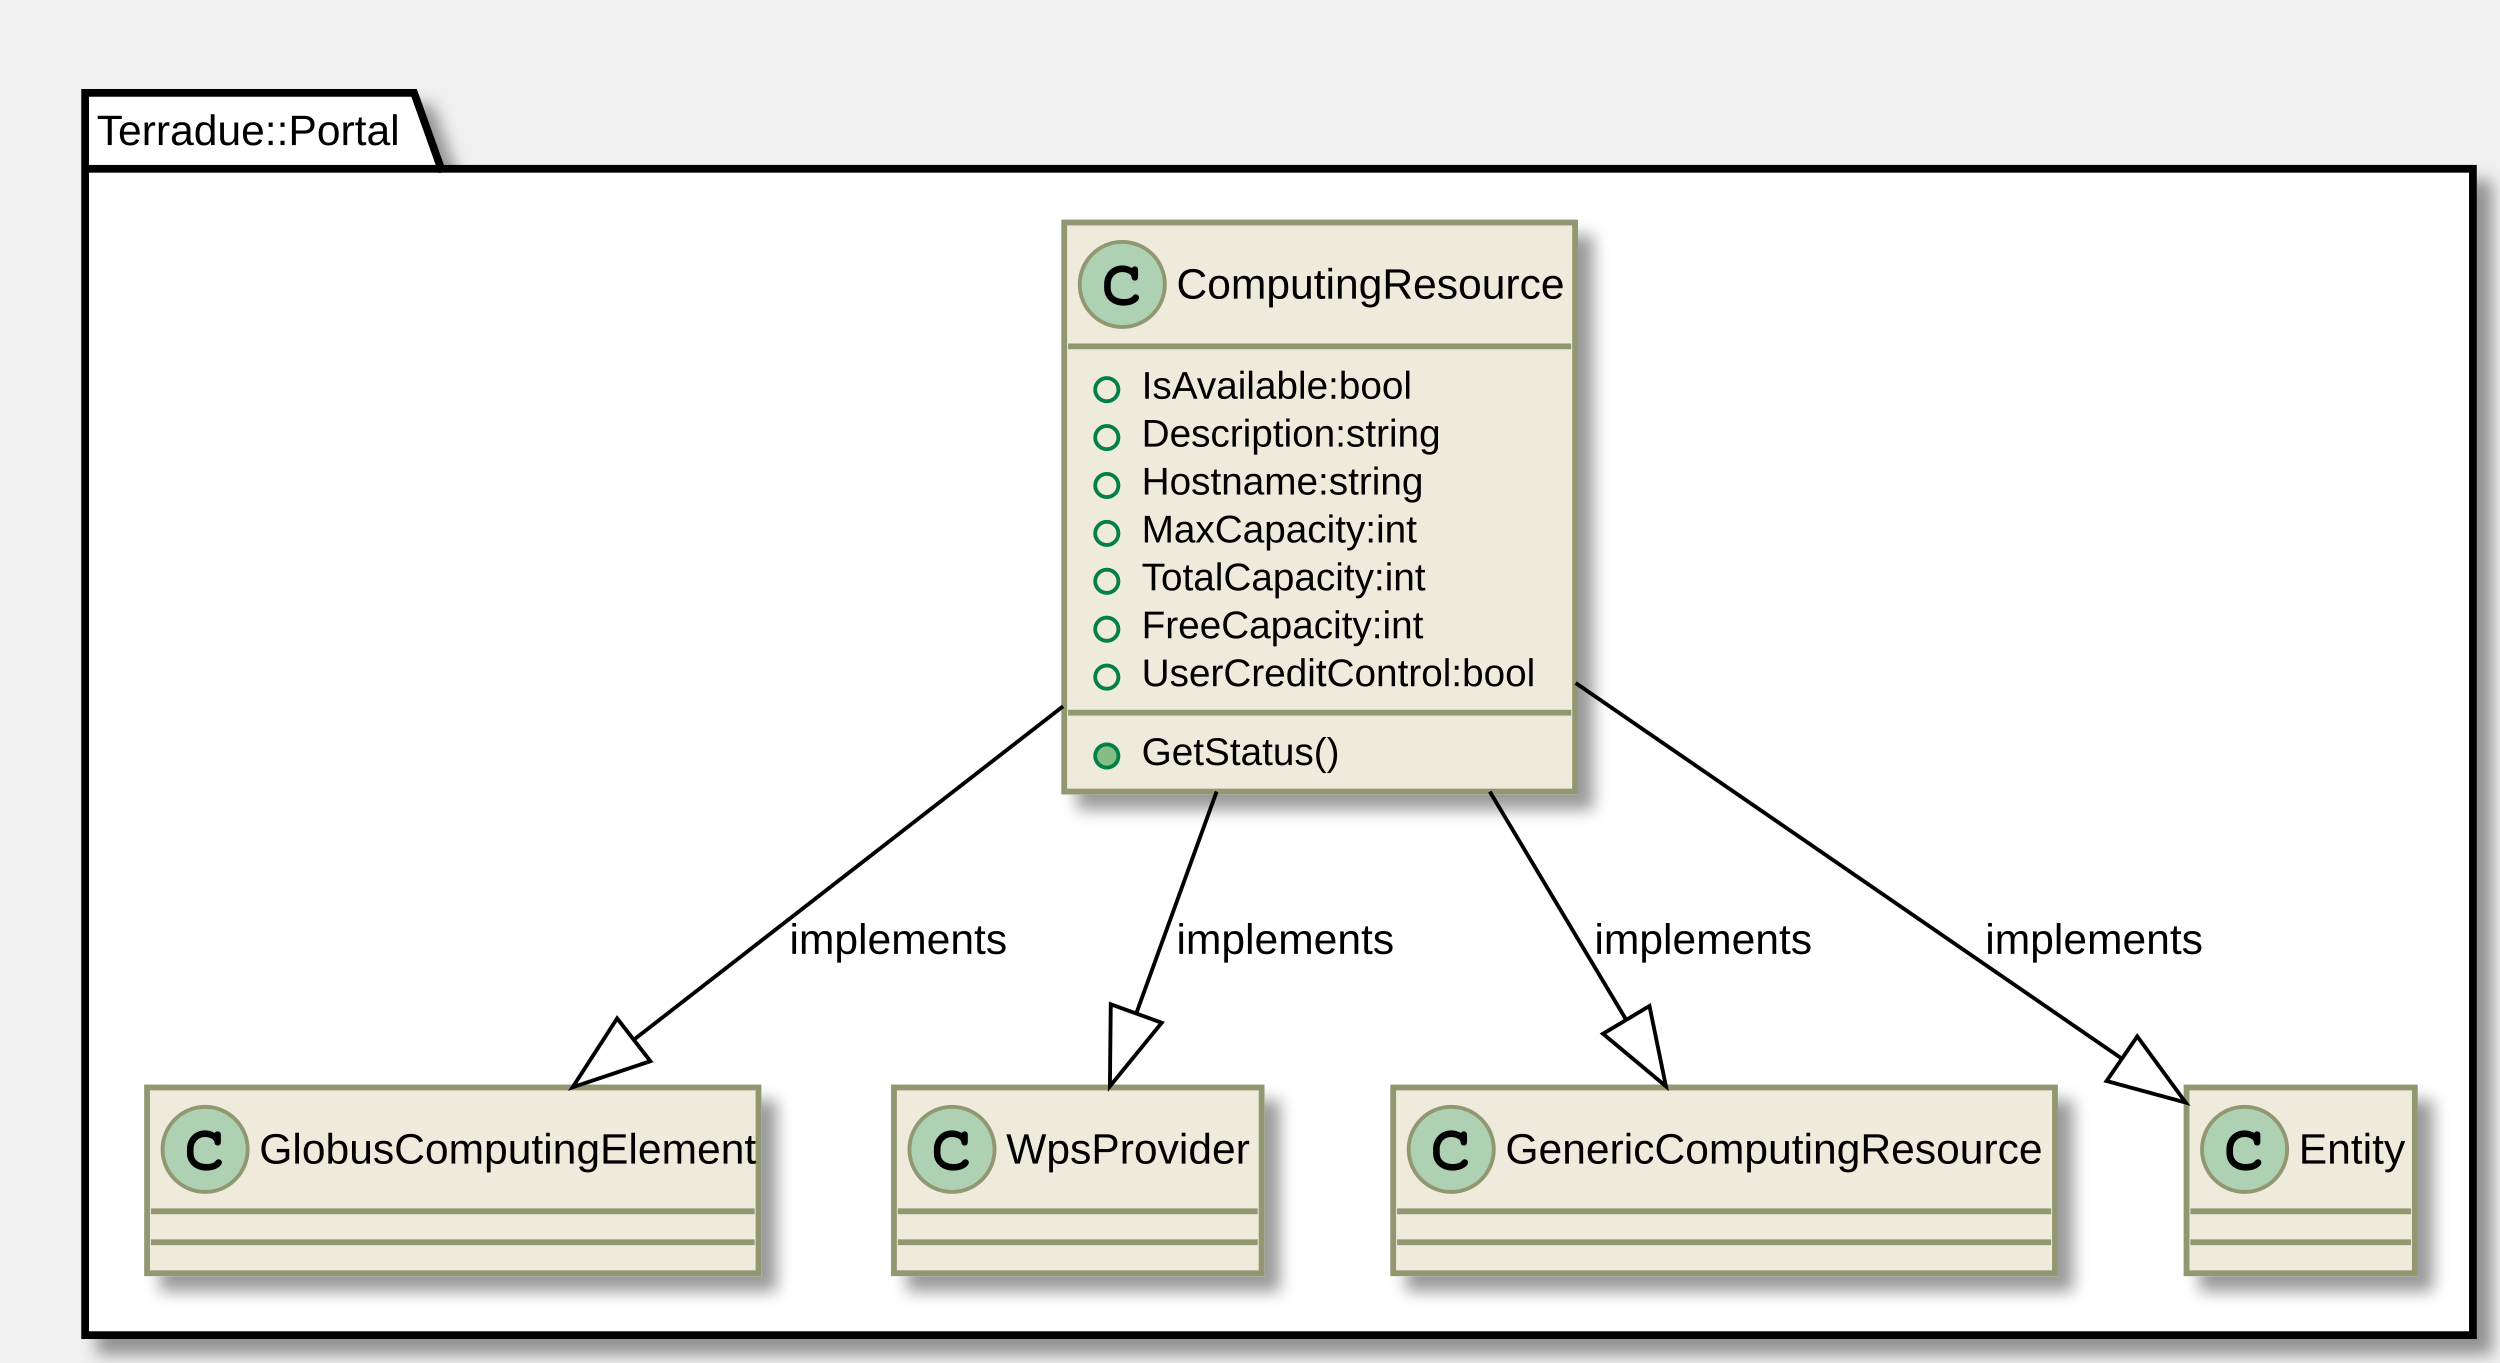
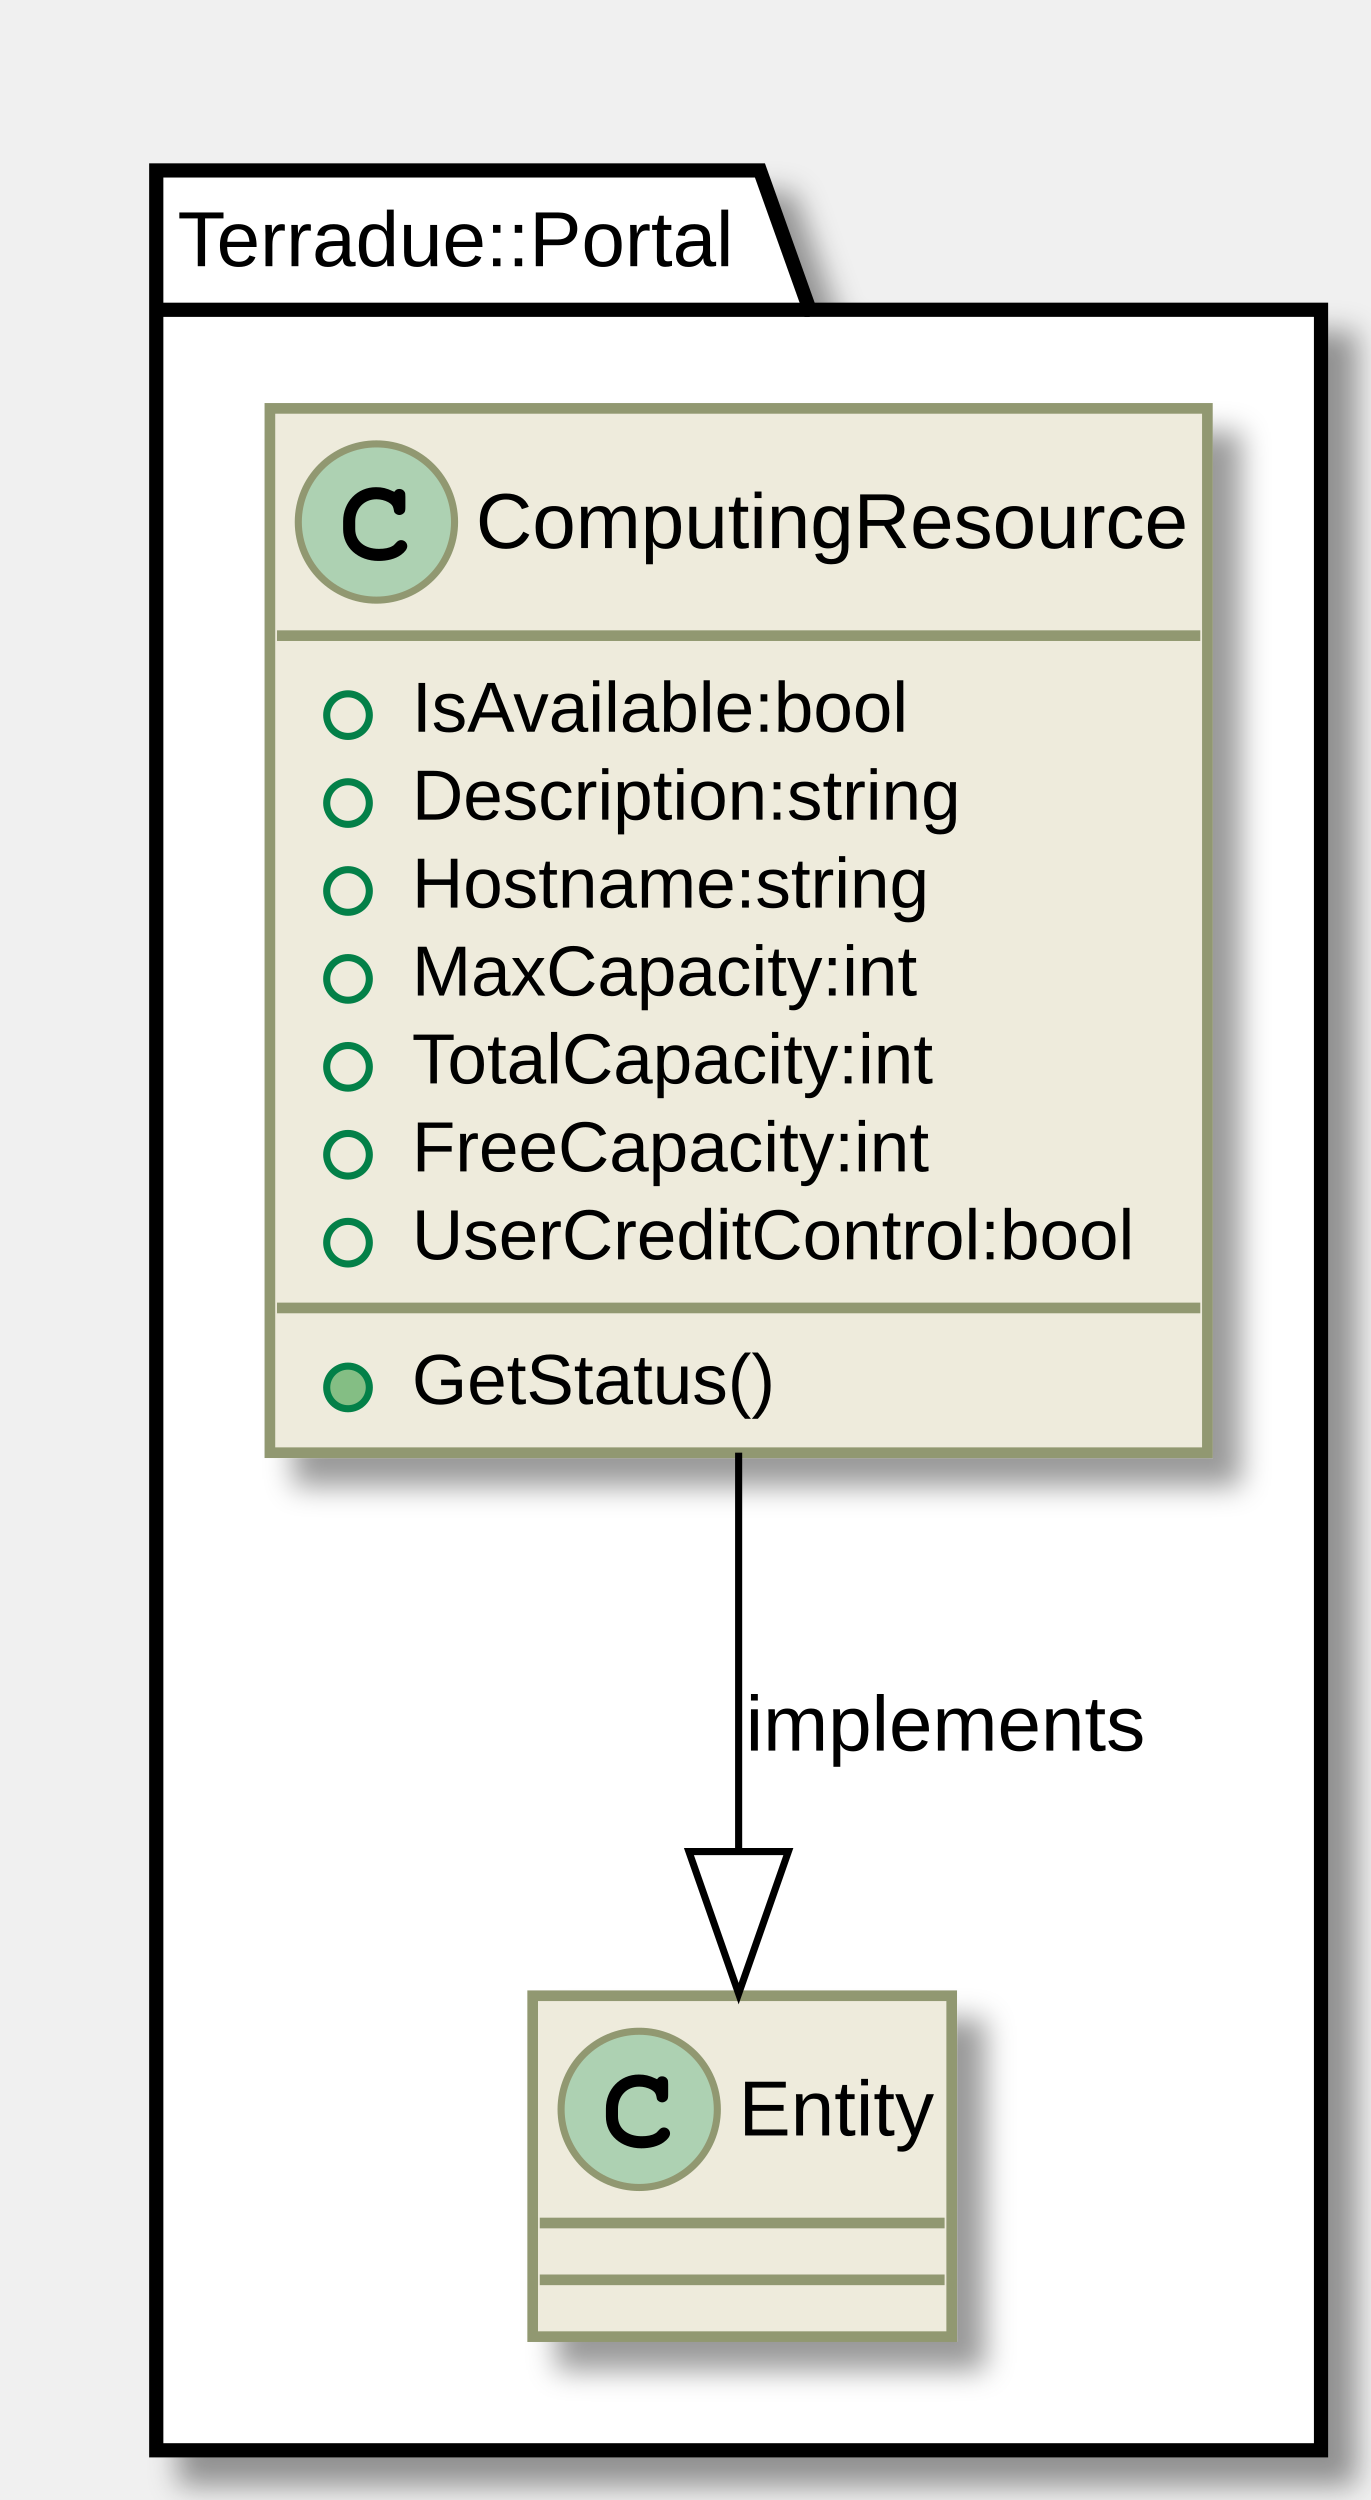
- <svg xmlns="http://www.w3.org/2000/svg" xmlns:xlink="http://www.w3.org/1999/xlink" height="352pt" style="width:646px;height:352px;" version="1.1" viewBox="0 0 646 352" width="646pt">
+ <svg xmlns="http://www.w3.org/2000/svg" xmlns:xlink="http://www.w3.org/1999/xlink" height="352pt" style="width:193px;height:352px;" version="1.1" viewBox="0 0 193 352" width="193pt">
  <defs>
    <filter height="300%" id="f1" width="300%" x="-1" y="-1">
      <feGaussianBlur result="blurOut" stdDeviation="2.0" />
      <feColorMatrix in="blurOut" result="blurOut2" type="matrix" values="0 0 0 0 0 0 0 0 0 0 0 0 0 0 0 0 0 0 .4 0" />
      <feOffset dx="4.0" dy="4.0" in="blurOut2" result="blurOut3" />
      <feBlend in="SourceGraphic" in2="blurOut3" mode="normal" />
    </filter>
  </defs>
  <g>
-     <polygon fill="#FFFFFF" filter="url(#f1)" points="22,24,107,24,114,43.618,639,43.618,639,345,22,345,22,24" style="stroke: #000000; stroke-width: 2.0;" />
+     <polygon fill="#FFFFFF" filter="url(#f1)" points="22,24,107,24,114,43.618,186,43.618,186,345,22,345,22,24" style="stroke: #000000; stroke-width: 2.0;" />
    <line style="stroke: #000000; stroke-width: 2.0;" x1="22" x2="114" y1="43.618" y2="43.618" />
    <text fill="#000000" font-family="Arial" font-size="11" lengthAdjust="spacingAndGlyphs" textLength="79" x="25" y="37.483">Terradue::Portal</text>
    <a target="_top" xlink:href="../information/classes/class_terradue_1_1_portal_1_1_computing_resource.html" xlink:title="../information/classes/class_terradue_1_1_portal_1_1_computing_resource.html">
-       <rect fill="#EEEBDC" filter="url(#f1)" height="147.04" style="stroke: #919871; stroke-width: 1.5;" width="132" x="275" y="57.5" />
-       <ellipse cx="290" cy="73.5" fill="#ADD1B2" rx="11" ry="11" style="stroke: #919871; stroke-width: 1.0;" />
-       <path d="M292.344,69.172 C291.406,68.734 290.812,68.594 289.938,68.594 C287.312,68.594 285.312,70.672 285.312,73.391 L285.312,74.516 C285.312,77.094 287.422,78.984 290.312,78.984 C291.531,78.984 292.688,78.688 293.438,78.141 C294.016,77.734 294.344,77.281 294.344,76.891 C294.344,76.438 293.953,76.047 293.484,76.047 C293.266,76.047 293.062,76.125 292.875,76.312 C292.422,76.797 292.422,76.797 292.234,76.891 C291.812,77.156 291.125,77.281 290.359,77.281 C288.312,77.281 287.016,76.188 287.016,74.484 L287.016,73.391 C287.016,71.609 288.266,70.297 290,70.297 C290.578,70.297 291.188,70.453 291.656,70.703 C292.141,70.984 292.312,71.203 292.406,71.609 C292.469,72.016 292.5,72.141 292.641,72.266 C292.781,72.406 293.016,72.516 293.234,72.516 C293.5,72.516 293.766,72.375 293.938,72.156 C294.047,72 294.078,71.812 294.078,71.391 L294.078,69.969 C294.078,69.531 294.062,69.406 293.969,69.25 C293.812,68.984 293.531,68.844 293.234,68.844 C292.938,68.844 292.734,68.938 292.516,69.25 L292.344,69.172 Z " />
-       <text fill="#000000" font-family="Arial" font-size="11" lengthAdjust="spacingAndGlyphs" textLength="100" x="304" y="77.174">ComputingResource</text>
-       <line style="stroke: #919871; stroke-width: 1.5;" x1="276" x2="406" y1="89.5" y2="89.5" />
-       <ellipse cx="286" cy="100.69" fill="none" rx="3" ry="3" style="stroke: #038048; stroke-width: 1.0;" />
-       <text fill="#000000" font-family="Arial" font-size="10" lengthAdjust="spacingAndGlyphs" textLength="73" x="295" y="103.03">IsAvailable:bool</text>
-       <ellipse cx="286" cy="113.07" fill="none" rx="3" ry="3" style="stroke: #038048; stroke-width: 1.0;" />
-       <text fill="#000000" font-family="Arial" font-size="10" lengthAdjust="spacingAndGlyphs" textLength="79" x="295" y="115.41">Description:string</text>
-       <ellipse cx="286" cy="125.45" fill="none" rx="3" ry="3" style="stroke: #038048; stroke-width: 1.0;" />
-       <text fill="#000000" font-family="Arial" font-size="10" lengthAdjust="spacingAndGlyphs" textLength="75" x="295" y="127.79">Hostname:string</text>
-       <ellipse cx="286" cy="137.83" fill="none" rx="3" ry="3" style="stroke: #038048; stroke-width: 1.0;" />
-       <text fill="#000000" font-family="Arial" font-size="10" lengthAdjust="spacingAndGlyphs" textLength="73" x="295" y="140.17">MaxCapacity:int</text>
-       <ellipse cx="286" cy="150.21" fill="none" rx="3" ry="3" style="stroke: #038048; stroke-width: 1.0;" />
-       <text fill="#000000" font-family="Arial" font-size="10" lengthAdjust="spacingAndGlyphs" textLength="77" x="295" y="152.55">TotalCapacity:int</text>
-       <ellipse cx="286" cy="162.59" fill="none" rx="3" ry="3" style="stroke: #038048; stroke-width: 1.0;" />
-       <text fill="#000000" font-family="Arial" font-size="10" lengthAdjust="spacingAndGlyphs" textLength="75" x="295" y="164.93">FreeCapacity:int</text>
-       <ellipse cx="286" cy="174.97" fill="none" rx="3" ry="3" style="stroke: #038048; stroke-width: 1.0;" />
-       <text fill="#000000" font-family="Arial" font-size="10" lengthAdjust="spacingAndGlyphs" textLength="104" x="295" y="177.31">UserCreditControl:bool</text>
-       <line style="stroke: #919871; stroke-width: 1.5;" x1="276" x2="406" y1="184.16" y2="184.16" />
-       <ellipse cx="286" cy="195.35" fill="#84BE84" rx="3" ry="3" style="stroke: #038048; stroke-width: 1.0;" />
-       <text fill="#000000" font-family="Arial" font-size="10" lengthAdjust="spacingAndGlyphs" textLength="53" x="295" y="197.69">GetStatus()</text>
+       <rect fill="#EEEBDC" filter="url(#f1)" height="147.04" style="stroke: #919871; stroke-width: 1.5;" width="132" x="38" y="57.5" />
+       <ellipse cx="53" cy="73.5" fill="#ADD1B2" rx="11" ry="11" style="stroke: #919871; stroke-width: 1.0;" />
+       <path d="M55.344,69.172 C54.406,68.734 53.812,68.594 52.938,68.594 C50.312,68.594 48.312,70.672 48.312,73.391 L48.312,74.516 C48.312,77.094 50.422,78.984 53.312,78.984 C54.531,78.984 55.688,78.688 56.438,78.141 C57.016,77.734 57.344,77.281 57.344,76.891 C57.344,76.438 56.953,76.047 56.484,76.047 C56.266,76.047 56.062,76.125 55.875,76.312 C55.422,76.797 55.422,76.797 55.234,76.891 C54.812,77.156 54.125,77.281 53.359,77.281 C51.312,77.281 50.016,76.188 50.016,74.484 L50.016,73.391 C50.016,71.609 51.266,70.297 53,70.297 C53.578,70.297 54.188,70.453 54.656,70.703 C55.141,70.984 55.312,71.203 55.406,71.609 C55.469,72.016 55.5,72.141 55.641,72.266 C55.781,72.406 56.016,72.516 56.234,72.516 C56.5,72.516 56.766,72.375 56.938,72.156 C57.047,72 57.078,71.812 57.078,71.391 L57.078,69.969 C57.078,69.531 57.062,69.406 56.969,69.25 C56.812,68.984 56.531,68.844 56.234,68.844 C55.938,68.844 55.734,68.938 55.516,69.25 L55.344,69.172 Z " />
+       <text fill="#000000" font-family="Arial" font-size="11" lengthAdjust="spacingAndGlyphs" textLength="100" x="67" y="77.174">ComputingResource</text>
+       <line style="stroke: #919871; stroke-width: 1.5;" x1="39" x2="169" y1="89.5" y2="89.5" />
+       <ellipse cx="49" cy="100.69" fill="none" rx="3" ry="3" style="stroke: #038048; stroke-width: 1.0;" />
+       <text fill="#000000" font-family="Arial" font-size="10" lengthAdjust="spacingAndGlyphs" textLength="73" x="58" y="103.03">IsAvailable:bool</text>
+       <ellipse cx="49" cy="113.07" fill="none" rx="3" ry="3" style="stroke: #038048; stroke-width: 1.0;" />
+       <text fill="#000000" font-family="Arial" font-size="10" lengthAdjust="spacingAndGlyphs" textLength="79" x="58" y="115.41">Description:string</text>
+       <ellipse cx="49" cy="125.45" fill="none" rx="3" ry="3" style="stroke: #038048; stroke-width: 1.0;" />
+       <text fill="#000000" font-family="Arial" font-size="10" lengthAdjust="spacingAndGlyphs" textLength="75" x="58" y="127.79">Hostname:string</text>
+       <ellipse cx="49" cy="137.83" fill="none" rx="3" ry="3" style="stroke: #038048; stroke-width: 1.0;" />
+       <text fill="#000000" font-family="Arial" font-size="10" lengthAdjust="spacingAndGlyphs" textLength="73" x="58" y="140.17">MaxCapacity:int</text>
+       <ellipse cx="49" cy="150.21" fill="none" rx="3" ry="3" style="stroke: #038048; stroke-width: 1.0;" />
+       <text fill="#000000" font-family="Arial" font-size="10" lengthAdjust="spacingAndGlyphs" textLength="77" x="58" y="152.55">TotalCapacity:int</text>
+       <ellipse cx="49" cy="162.59" fill="none" rx="3" ry="3" style="stroke: #038048; stroke-width: 1.0;" />
+       <text fill="#000000" font-family="Arial" font-size="10" lengthAdjust="spacingAndGlyphs" textLength="75" x="58" y="164.93">FreeCapacity:int</text>
+       <ellipse cx="49" cy="174.97" fill="none" rx="3" ry="3" style="stroke: #038048; stroke-width: 1.0;" />
+       <text fill="#000000" font-family="Arial" font-size="10" lengthAdjust="spacingAndGlyphs" textLength="104" x="58" y="177.31">UserCreditControl:bool</text>
+       <line style="stroke: #919871; stroke-width: 1.5;" x1="39" x2="169" y1="184.16" y2="184.16" />
+       <ellipse cx="49" cy="195.35" fill="#84BE84" rx="3" ry="3" style="stroke: #038048; stroke-width: 1.0;" />
+       <text fill="#000000" font-family="Arial" font-size="10" lengthAdjust="spacingAndGlyphs" textLength="53" x="58" y="197.69">GetStatus()</text>
    </a>
-     <rect fill="#EEEBDC" filter="url(#f1)" height="48" style="stroke: #919871; stroke-width: 1.5;" width="158" x="38" y="281" />
-     <ellipse cx="53" cy="297" fill="#ADD1B2" rx="11" ry="11" style="stroke: #919871; stroke-width: 1.0;" />
-     <path d="M55.344,292.672 C54.406,292.234 53.812,292.094 52.938,292.094 C50.312,292.094 48.312,294.172 48.312,296.891 L48.312,298.016 C48.312,300.594 50.422,302.484 53.312,302.484 C54.531,302.484 55.688,302.188 56.438,301.641 C57.016,301.234 57.344,300.781 57.344,300.391 C57.344,299.938 56.953,299.547 56.484,299.547 C56.266,299.547 56.062,299.625 55.875,299.812 C55.422,300.297 55.422,300.297 55.234,300.391 C54.812,300.656 54.125,300.781 53.359,300.781 C51.312,300.781 50.016,299.688 50.016,297.984 L50.016,296.891 C50.016,295.109 51.266,293.797 53,293.797 C53.578,293.797 54.188,293.953 54.656,294.203 C55.141,294.484 55.312,294.703 55.406,295.109 C55.469,295.516 55.5,295.641 55.641,295.766 C55.781,295.906 56.016,296.016 56.234,296.016 C56.5,296.016 56.766,295.875 56.938,295.656 C57.047,295.5 57.078,295.312 57.078,294.891 L57.078,293.469 C57.078,293.031 57.062,292.906 56.969,292.75 C56.812,292.484 56.531,292.344 56.234,292.344 C55.938,292.344 55.734,292.438 55.516,292.75 L55.344,292.672 Z " />
-     <text fill="#000000" font-family="Arial" font-size="11" lengthAdjust="spacingAndGlyphs" textLength="126" x="67" y="300.674">GlobusComputingElement</text>
-     <line style="stroke: #919871; stroke-width: 1.5;" x1="39" x2="195" y1="313" y2="313" />
-     <line style="stroke: #919871; stroke-width: 1.5;" x1="39" x2="195" y1="321" y2="321" />
-     <rect fill="#EEEBDC" filter="url(#f1)" height="48" style="stroke: #919871; stroke-width: 1.5;" width="95" x="231" y="281" />
-     <ellipse cx="246" cy="297" fill="#ADD1B2" rx="11" ry="11" style="stroke: #919871; stroke-width: 1.0;" />
-     <path d="M248.344,292.672 C247.406,292.234 246.812,292.094 245.938,292.094 C243.312,292.094 241.312,294.172 241.312,296.891 L241.312,298.016 C241.312,300.594 243.422,302.484 246.312,302.484 C247.531,302.484 248.688,302.188 249.438,301.641 C250.016,301.234 250.344,300.781 250.344,300.391 C250.344,299.938 249.953,299.547 249.484,299.547 C249.266,299.547 249.062,299.625 248.875,299.812 C248.422,300.297 248.422,300.297 248.234,300.391 C247.812,300.656 247.125,300.781 246.359,300.781 C244.312,300.781 243.016,299.688 243.016,297.984 L243.016,296.891 C243.016,295.109 244.266,293.797 246,293.797 C246.578,293.797 247.188,293.953 247.656,294.203 C248.141,294.484 248.312,294.703 248.406,295.109 C248.469,295.516 248.5,295.641 248.641,295.766 C248.781,295.906 249.016,296.016 249.234,296.016 C249.5,296.016 249.766,295.875 249.938,295.656 C250.047,295.5 250.078,295.312 250.078,294.891 L250.078,293.469 C250.078,293.031 250.062,292.906 249.969,292.75 C249.812,292.484 249.531,292.344 249.234,292.344 C248.938,292.344 248.734,292.438 248.516,292.75 L248.344,292.672 Z " />
-     <text fill="#000000" font-family="Arial" font-size="11" lengthAdjust="spacingAndGlyphs" textLength="63" x="260" y="300.674">WpsProvider</text>
-     <line style="stroke: #919871; stroke-width: 1.5;" x1="232" x2="325" y1="313" y2="313" />
-     <line style="stroke: #919871; stroke-width: 1.5;" x1="232" x2="325" y1="321" y2="321" />
-     <rect fill="#EEEBDC" filter="url(#f1)" height="48" style="stroke: #919871; stroke-width: 1.5;" width="171" x="360" y="281" />
-     <ellipse cx="375" cy="297" fill="#ADD1B2" rx="11" ry="11" style="stroke: #919871; stroke-width: 1.0;" />
-     <path d="M377.344,292.672 C376.406,292.234 375.812,292.094 374.938,292.094 C372.312,292.094 370.312,294.172 370.312,296.891 L370.312,298.016 C370.312,300.594 372.422,302.484 375.312,302.484 C376.531,302.484 377.688,302.188 378.438,301.641 C379.016,301.234 379.344,300.781 379.344,300.391 C379.344,299.938 378.953,299.547 378.484,299.547 C378.266,299.547 378.062,299.625 377.875,299.812 C377.422,300.297 377.422,300.297 377.234,300.391 C376.812,300.656 376.125,300.781 375.359,300.781 C373.312,300.781 372.016,299.688 372.016,297.984 L372.016,296.891 C372.016,295.109 373.266,293.797 375,293.797 C375.578,293.797 376.188,293.953 376.656,294.203 C377.141,294.484 377.312,294.703 377.406,295.109 C377.469,295.516 377.5,295.641 377.641,295.766 C377.781,295.906 378.016,296.016 378.234,296.016 C378.5,296.016 378.766,295.875 378.938,295.656 C379.047,295.5 379.078,295.312 379.078,294.891 L379.078,293.469 C379.078,293.031 379.062,292.906 378.969,292.75 C378.812,292.484 378.531,292.344 378.234,292.344 C377.938,292.344 377.734,292.438 377.516,292.75 L377.344,292.672 Z " />
-     <text fill="#000000" font-family="Arial" font-size="11" lengthAdjust="spacingAndGlyphs" textLength="139" x="389" y="300.674">GenericComputingResource</text>
-     <line style="stroke: #919871; stroke-width: 1.5;" x1="361" x2="530" y1="313" y2="313" />
-     <line style="stroke: #919871; stroke-width: 1.5;" x1="361" x2="530" y1="321" y2="321" />
-     <rect fill="#EEEBDC" filter="url(#f1)" height="48" style="stroke: #919871; stroke-width: 1.5;" width="59" x="565" y="281" />
-     <ellipse cx="580" cy="297" fill="#ADD1B2" rx="11" ry="11" style="stroke: #919871; stroke-width: 1.0;" />
-     <path d="M582.344,292.672 C581.406,292.234 580.812,292.094 579.938,292.094 C577.312,292.094 575.312,294.172 575.312,296.891 L575.312,298.016 C575.312,300.594 577.422,302.484 580.312,302.484 C581.531,302.484 582.688,302.188 583.438,301.641 C584.016,301.234 584.344,300.781 584.344,300.391 C584.344,299.938 583.953,299.547 583.484,299.547 C583.266,299.547 583.062,299.625 582.875,299.812 C582.422,300.297 582.422,300.297 582.234,300.391 C581.812,300.656 581.125,300.781 580.359,300.781 C578.312,300.781 577.016,299.688 577.016,297.984 L577.016,296.891 C577.016,295.109 578.266,293.797 580,293.797 C580.578,293.797 581.188,293.953 581.656,294.203 C582.141,294.484 582.312,294.703 582.406,295.109 C582.469,295.516 582.5,295.641 582.641,295.766 C582.781,295.906 583.016,296.016 583.234,296.016 C583.5,296.016 583.766,295.875 583.938,295.656 C584.047,295.5 584.078,295.312 584.078,294.891 L584.078,293.469 C584.078,293.031 584.062,292.906 583.969,292.75 C583.812,292.484 583.531,292.344 583.234,292.344 C582.938,292.344 582.734,292.438 582.516,292.75 L582.344,292.672 Z " />
-     <text fill="#000000" font-family="Arial" font-size="11" lengthAdjust="spacingAndGlyphs" textLength="27" x="594" y="300.674">Entity</text>
-     <line style="stroke: #919871; stroke-width: 1.5;" x1="566" x2="623" y1="313" y2="313" />
-     <line style="stroke: #919871; stroke-width: 1.5;" x1="566" x2="623" y1="321" y2="321" />
-     <path d="M274.702,182.499 C239.162,210.107 196.211,243.47 164.113,268.403 " fill="none" style="stroke: #000000; stroke-width: 1.0;" />
-     <polygon fill="none" points="168.054,274.206,147.965,280.947,159.465,263.15,168.054,274.206" style="stroke: #000000; stroke-width: 1.0;" />
-     <text fill="#000000" font-family="Arial" font-size="11" lengthAdjust="spacingAndGlyphs" textLength="55" x="204" y="246.483">implements</text>
-     <path d="M314.374,204.539 C307.316,224.032 299.924,244.449 293.661,261.747 " fill="none" style="stroke: #000000; stroke-width: 1.0;" />
-     <polygon fill="none" points="300.188,264.28,286.797,280.702,287.024,259.514,300.188,264.28" style="stroke: #000000; stroke-width: 1.0;" />
-     <text fill="#000000" font-family="Arial" font-size="11" lengthAdjust="spacingAndGlyphs" textLength="55" x="304" y="246.483">implements</text>
-     <path d="M384.955,204.539 C396.988,224.672 409.61,245.789 420.159,263.438 " fill="none" style="stroke: #000000; stroke-width: 1.0;" />
-     <polygon fill="none" points="426.225,259.944,430.477,280.702,414.208,267.126,426.225,259.944" style="stroke: #000000; stroke-width: 1.0;" />
-     <text fill="#000000" font-family="Arial" font-size="11" lengthAdjust="spacingAndGlyphs" textLength="55" x="412" y="246.483">implements</text>
-     <path d="M407.142,176.489 C451.453,206.964 508.669,246.314 548.05,273.398 " fill="none" style="stroke: #000000; stroke-width: 1.0;" />
-     <polygon fill="none" points="552.267,267.803,564.779,284.904,544.334,279.338,552.267,267.803" style="stroke: #000000; stroke-width: 1.0;" />
-     <text fill="#000000" font-family="Arial" font-size="11" lengthAdjust="spacingAndGlyphs" textLength="55" x="513" y="246.483">implements</text>
+     <rect fill="#EEEBDC" filter="url(#f1)" height="48" style="stroke: #919871; stroke-width: 1.5;" width="59" x="75" y="281" />
+     <ellipse cx="90" cy="297" fill="#ADD1B2" rx="11" ry="11" style="stroke: #919871; stroke-width: 1.0;" />
+     <path d="M92.344,292.672 C91.406,292.234 90.812,292.094 89.938,292.094 C87.312,292.094 85.312,294.172 85.312,296.891 L85.312,298.016 C85.312,300.594 87.422,302.484 90.312,302.484 C91.531,302.484 92.688,302.188 93.438,301.641 C94.016,301.234 94.344,300.781 94.344,300.391 C94.344,299.938 93.953,299.547 93.484,299.547 C93.266,299.547 93.062,299.625 92.875,299.812 C92.422,300.297 92.422,300.297 92.234,300.391 C91.812,300.656 91.125,300.781 90.359,300.781 C88.312,300.781 87.016,299.688 87.016,297.984 L87.016,296.891 C87.016,295.109 88.266,293.797 90,293.797 C90.578,293.797 91.188,293.953 91.656,294.203 C92.141,294.484 92.312,294.703 92.406,295.109 C92.469,295.516 92.5,295.641 92.641,295.766 C92.781,295.906 93.016,296.016 93.234,296.016 C93.5,296.016 93.766,295.875 93.938,295.656 C94.047,295.5 94.078,295.312 94.078,294.891 L94.078,293.469 C94.078,293.031 94.062,292.906 93.969,292.75 C93.812,292.484 93.531,292.344 93.234,292.344 C92.938,292.344 92.734,292.438 92.516,292.75 L92.344,292.672 Z " />
+     <text fill="#000000" font-family="Arial" font-size="11" lengthAdjust="spacingAndGlyphs" textLength="27" x="104" y="300.674">Entity</text>
+     <line style="stroke: #919871; stroke-width: 1.5;" x1="76" x2="133" y1="313" y2="313" />
+     <line style="stroke: #919871; stroke-width: 1.5;" x1="76" x2="133" y1="321" y2="321" />
+     <path d="M104,204.539 C104,223.606 104,243.557 104,260.608 " fill="none" style="stroke: #000000; stroke-width: 1.0;" />
+     <polygon fill="none" points="111,260.702,104,280.702,97,260.702,111,260.702" style="stroke: #000000; stroke-width: 1.0;" />
+     <text fill="#000000" font-family="Arial" font-size="11" lengthAdjust="spacingAndGlyphs" textLength="55" x="105" y="246.483">implements</text>
  </g>
</svg>
